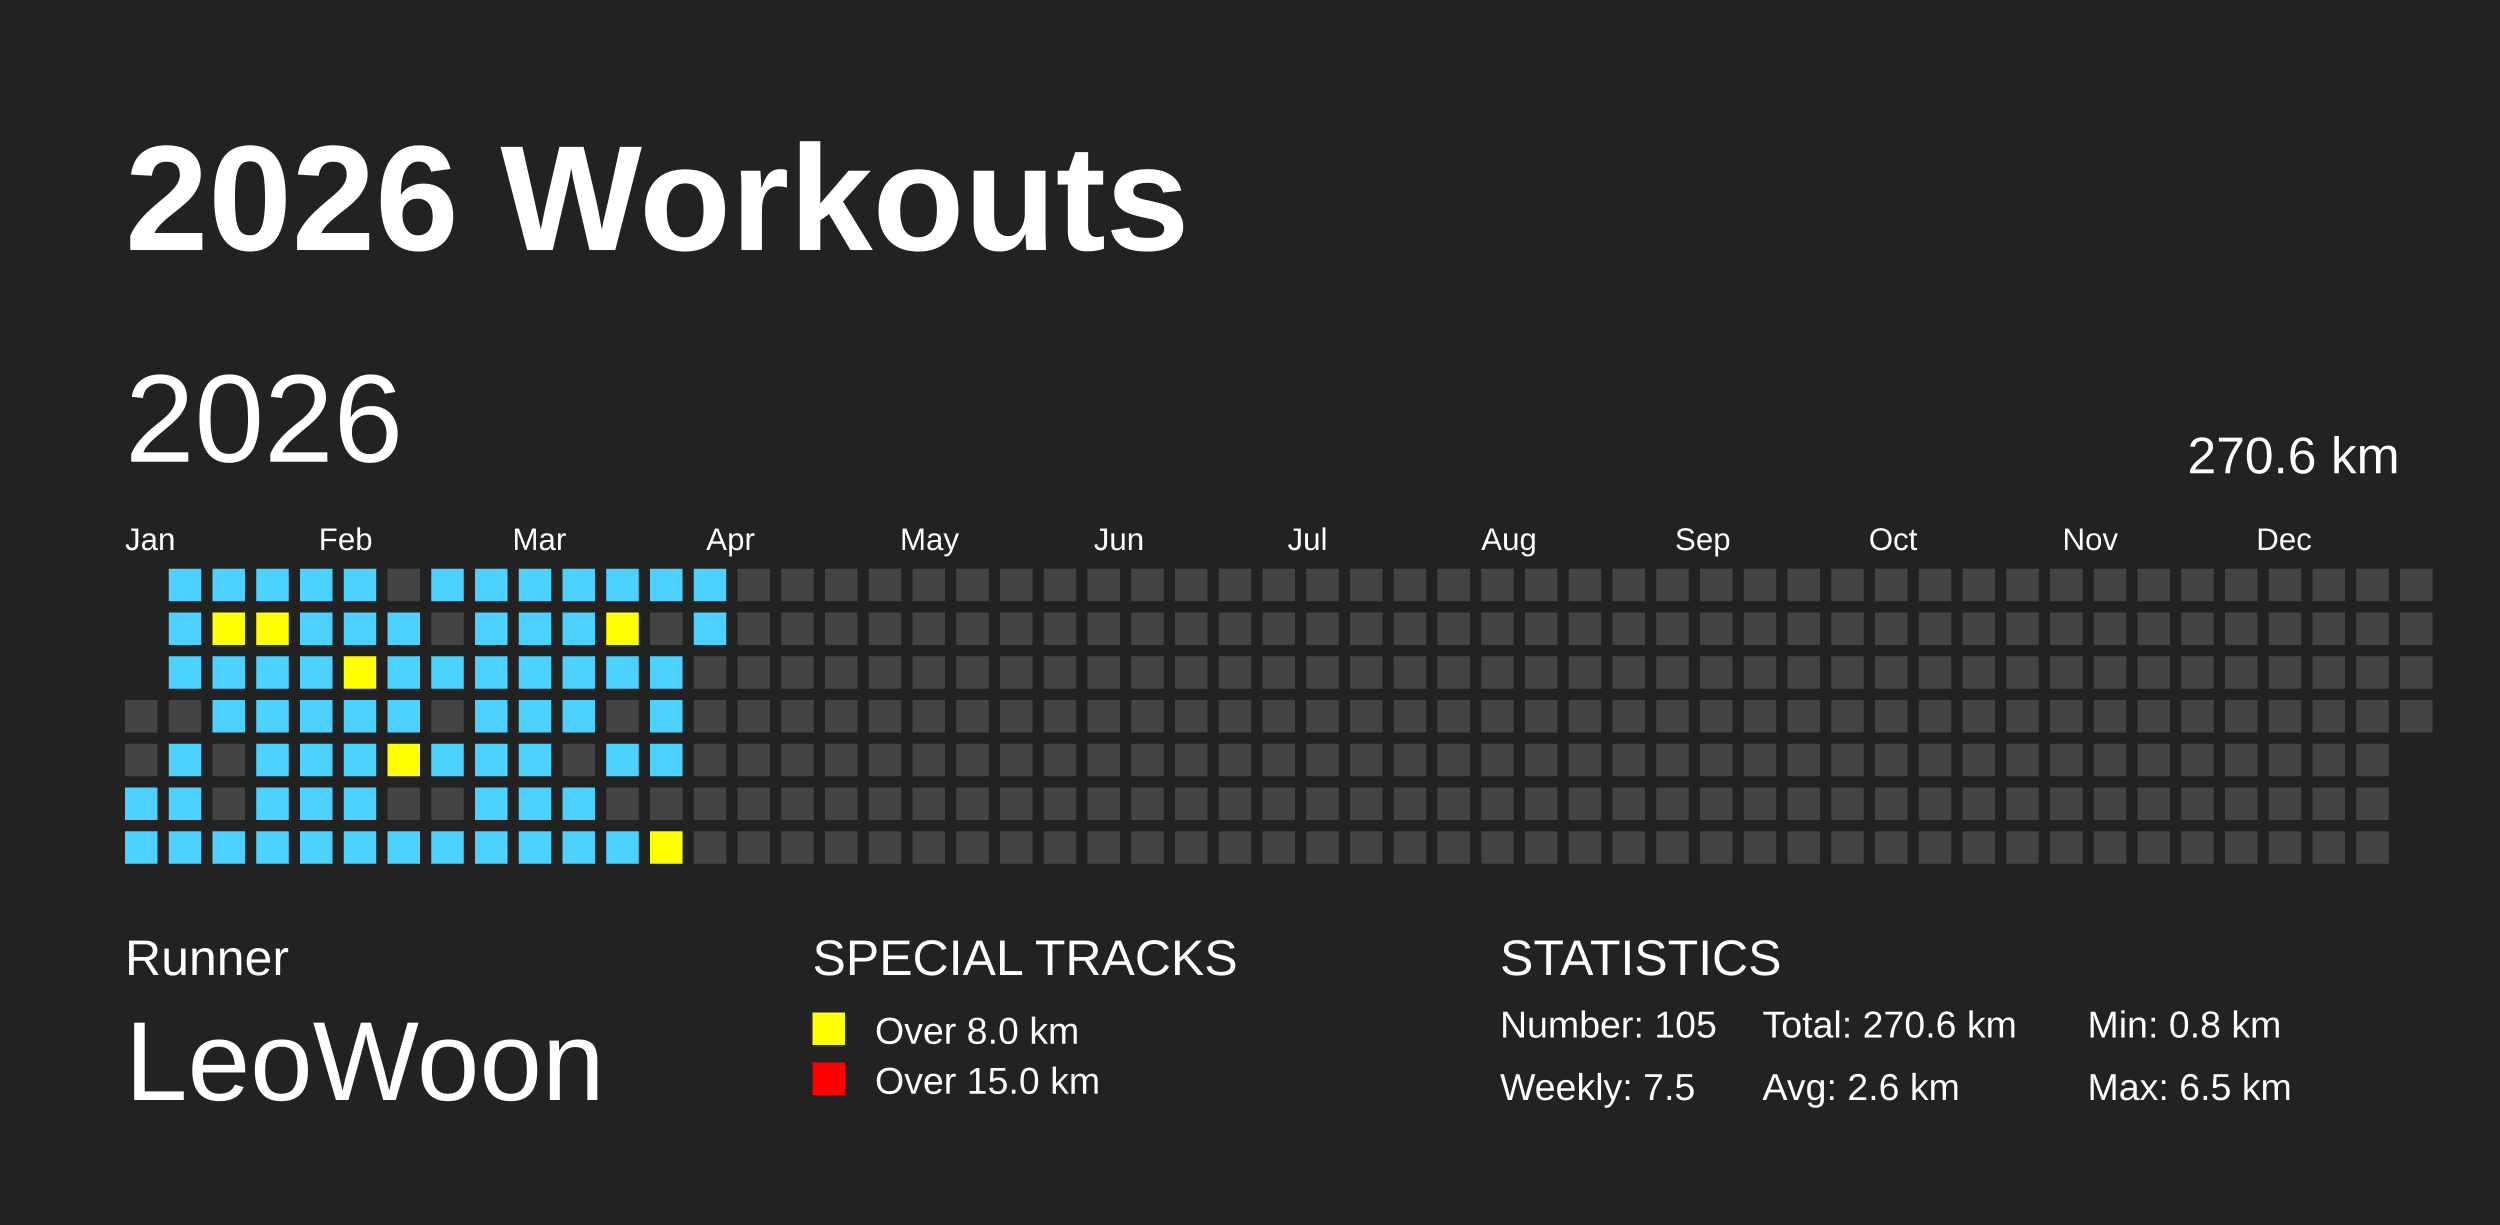
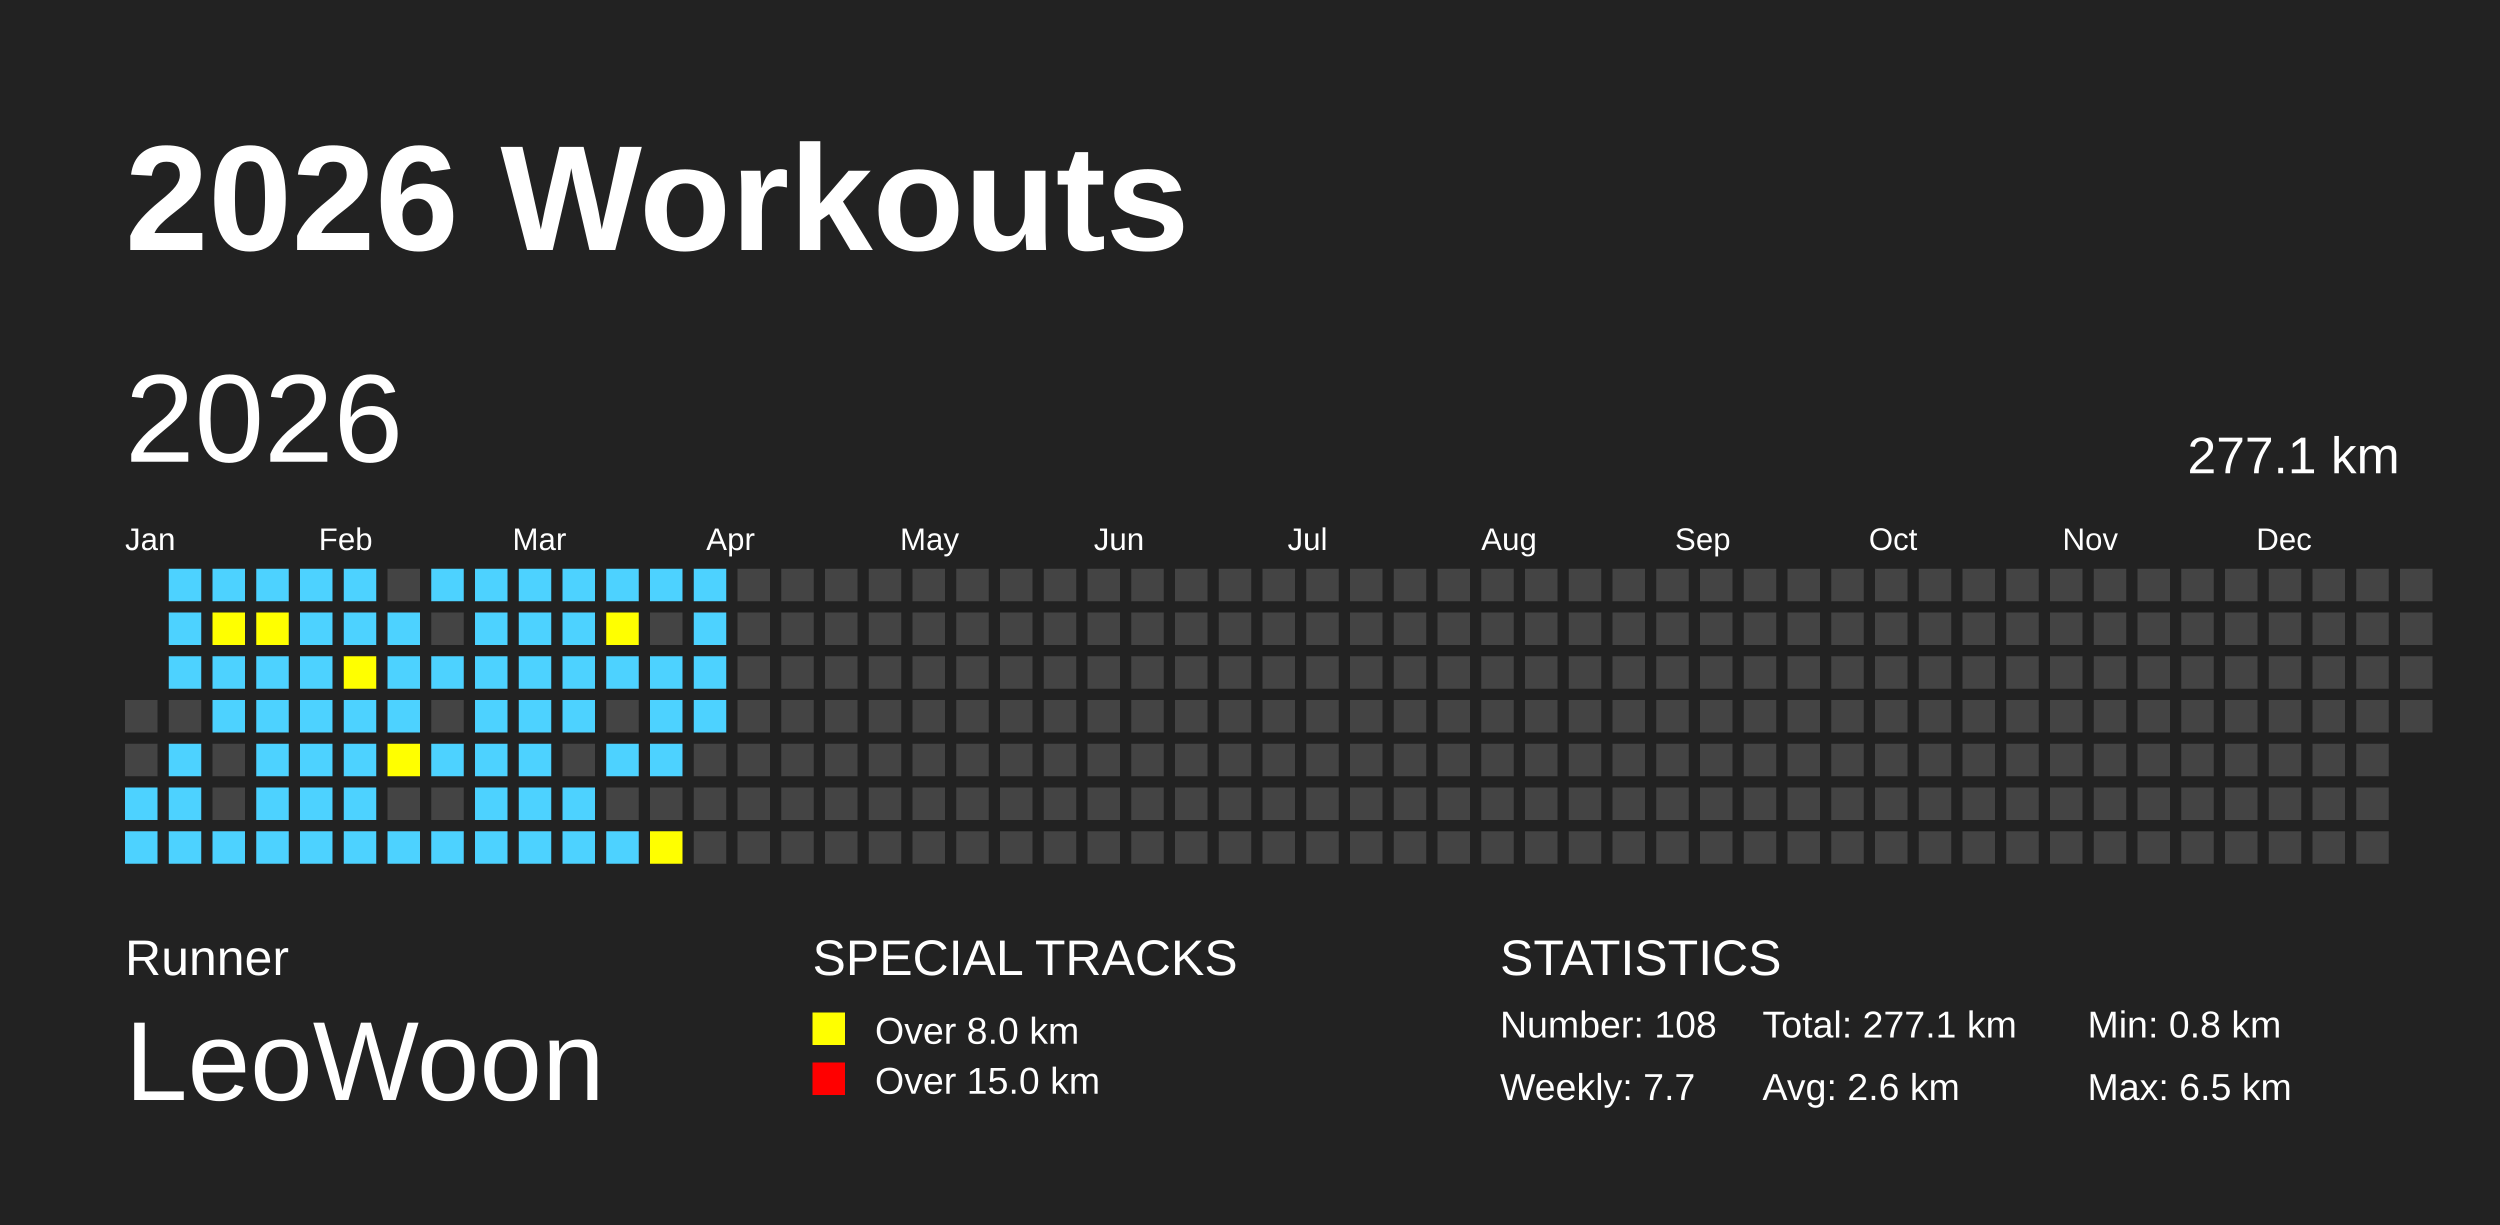
<svg xmlns="http://www.w3.org/2000/svg" baseProfile="full" height="98mm" version="1.1" viewBox="0,0,200,98" width="200mm">
  <defs />
  <rect fill="#222222" height="98" width="200" x="0" y="0" />
  <text fill="#FFFFFF" style="font-size:12px; font-family:Arial; font-weight:bold;" x="10" y="20">2026 Workouts</text>
  <text fill="#FFFFFF" style="font-size:4px; font-family:Arial" x="10" y="78">Runner</text>
  <text fill="#FFFFFF" style="font-size:9px; font-family:Arial" x="10" y="88">LeoWoon</text>
  <text fill="#FFFFFF" style="font-size:4px; font-family:Arial" x="65" y="78">SPECIAL TRACKS</text>
  <rect fill="yellow" height="2.6" width="2.6" x="65" y="81" />
  <text fill="#FFFFFF" style="font-size:3px; font-family:Arial" x="70" y="83.5">Over 8.0 km</text>
  <rect fill="red" height="2.6" width="2.6" x="65" y="85" />
  <text fill="#FFFFFF" style="font-size:3px; font-family:Arial" x="70" y="87.5">Over 15.0 km</text>
  <text fill="#FFFFFF" style="font-size:4px; font-family:Arial" x="120" y="78">STATISTICS</text>
-   <text fill="#FFFFFF" style="font-size:3px; font-family:Arial" x="120" y="83">Number: 105</text>
-   <text fill="#FFFFFF" style="font-size:3px; font-family:Arial" x="120" y="88">Weekly: 7.5</text>
-   <text fill="#FFFFFF" style="font-size:3px; font-family:Arial" x="141" y="83">Total: 270.6 km</text>
+   <text fill="#FFFFFF" style="font-size:3px; font-family:Arial" x="120" y="83">Number: 108</text>
+   <text fill="#FFFFFF" style="font-size:3px; font-family:Arial" x="120" y="88">Weekly: 7.7</text>
+   <text fill="#FFFFFF" style="font-size:3px; font-family:Arial" x="141" y="83">Total: 277.1 km</text>
  <text fill="#FFFFFF" style="font-size:3px; font-family:Arial" x="141" y="88">Avg: 2.6 km</text>
  <text fill="#FFFFFF" style="font-size:3px; font-family:Arial" x="167" y="83">Min: 0.8 km</text>
  <text fill="#FFFFFF" style="font-size:3px; font-family:Arial" x="167" y="88">Max: 6.5 km</text>
  <text dominant-baseline="hanging" fill="#FFFFFF" style="font-size:10.0px; font-family:Arial;" x="10" y="30">2026</text>
-   <text dominant-baseline="hanging" fill="#FFFFFF" style="font-size:4.125px; font-family:Arial;" x="175" y="35">270.6 km</text>
+   <text dominant-baseline="hanging" fill="#FFFFFF" style="font-size:4.125px; font-family:Arial;" x="175" y="35">277.1 km</text>
  <text fill="#FFFFFF" style="font-size:2.5px; font-family:Arial" x="10.0" y="44">Jan</text>
  <text fill="#FFFFFF" style="font-size:2.5px; font-family:Arial" x="25.5" y="44">Feb</text>
  <text fill="#FFFFFF" style="font-size:2.5px; font-family:Arial" x="41.0" y="44">Mar</text>
  <text fill="#FFFFFF" style="font-size:2.5px; font-family:Arial" x="56.5" y="44">Apr</text>
  <text fill="#FFFFFF" style="font-size:2.5px; font-family:Arial" x="72.0" y="44">May</text>
  <text fill="#FFFFFF" style="font-size:2.5px; font-family:Arial" x="87.5" y="44">Jun</text>
  <text fill="#FFFFFF" style="font-size:2.5px; font-family:Arial" x="103.0" y="44">Jul</text>
  <text fill="#FFFFFF" style="font-size:2.5px; font-family:Arial" x="118.5" y="44">Aug</text>
  <text fill="#FFFFFF" style="font-size:2.5px; font-family:Arial" x="134.0" y="44">Sep</text>
  <text fill="#FFFFFF" style="font-size:2.5px; font-family:Arial" x="149.5" y="44">Oct</text>
  <text fill="#FFFFFF" style="font-size:2.5px; font-family:Arial" x="165.0" y="44">Nov</text>
  <text fill="#FFFFFF" style="font-size:2.5px; font-family:Arial" x="180.5" y="44">Dec</text>
  <rect fill="#444444" height="2.6" width="2.6" x="10.0" y="56.0" />
  <rect fill="#444444" height="2.6" width="2.6" x="10.0" y="59.5" />
  <rect fill="#4DD2FF" height="2.6" width="2.6" x="10.0" y="63.0" />
  <rect fill="#4DD2FF" height="2.6" width="2.6" x="10.0" y="66.5" />
  <rect fill="#4DD2FF" height="2.6" width="2.6" x="13.5" y="45.5" />
  <rect fill="#4DD2FF" height="2.6" width="2.6" x="13.5" y="49.0" />
  <rect fill="#4DD2FF" height="2.6" width="2.6" x="13.5" y="52.5" />
  <rect fill="#444444" height="2.6" width="2.6" x="13.5" y="56.0" />
  <rect fill="#4DD2FF" height="2.6" width="2.6" x="13.5" y="59.5" />
  <rect fill="#4DD2FF" height="2.6" width="2.6" x="13.5" y="63.0" />
  <rect fill="#4DD2FF" height="2.6" width="2.6" x="13.5" y="66.5" />
  <rect fill="#4DD2FF" height="2.6" width="2.6" x="17.0" y="45.5" />
  <rect fill="yellow" height="2.6" width="2.6" x="17.0" y="49.0" />
  <rect fill="#4DD2FF" height="2.6" width="2.6" x="17.0" y="52.5" />
  <rect fill="#4DD2FF" height="2.6" width="2.6" x="17.0" y="56.0" />
  <rect fill="#444444" height="2.6" width="2.6" x="17.0" y="59.5" />
  <rect fill="#444444" height="2.6" width="2.6" x="17.0" y="63.0" />
  <rect fill="#4DD2FF" height="2.6" width="2.6" x="17.0" y="66.5" />
  <rect fill="#4DD2FF" height="2.6" width="2.6" x="20.5" y="45.5" />
  <rect fill="yellow" height="2.6" width="2.6" x="20.5" y="49.0" />
  <rect fill="#4DD2FF" height="2.6" width="2.6" x="20.5" y="52.5" />
  <rect fill="#4DD2FF" height="2.6" width="2.6" x="20.5" y="56.0" />
  <rect fill="#4DD2FF" height="2.6" width="2.6" x="20.5" y="59.5" />
  <rect fill="#4DD2FF" height="2.6" width="2.6" x="20.5" y="63.0" />
  <rect fill="#4DD2FF" height="2.6" width="2.6" x="20.5" y="66.5" />
  <rect fill="#4DD2FF" height="2.6" width="2.6" x="24.0" y="45.5" />
  <rect fill="#4DD2FF" height="2.6" width="2.6" x="24.0" y="49.0" />
  <rect fill="#4DD2FF" height="2.6" width="2.6" x="24.0" y="52.5" />
  <rect fill="#4DD2FF" height="2.6" width="2.6" x="24.0" y="56.0" />
  <rect fill="#4DD2FF" height="2.6" width="2.6" x="24.0" y="59.5" />
  <rect fill="#4DD2FF" height="2.6" width="2.6" x="24.0" y="63.0" />
  <rect fill="#4DD2FF" height="2.6" width="2.6" x="24.0" y="66.5" />
  <rect fill="#4DD2FF" height="2.6" width="2.6" x="27.5" y="45.5" />
  <rect fill="#4DD2FF" height="2.6" width="2.6" x="27.5" y="49.0" />
  <rect fill="yellow" height="2.6" width="2.6" x="27.5" y="52.5" />
  <rect fill="#4DD2FF" height="2.6" width="2.6" x="27.5" y="56.0" />
  <rect fill="#4DD2FF" height="2.6" width="2.6" x="27.5" y="59.5" />
  <rect fill="#4DD2FF" height="2.6" width="2.6" x="27.5" y="63.0" />
  <rect fill="#4DD2FF" height="2.6" width="2.6" x="27.5" y="66.5" />
  <rect fill="#444444" height="2.6" width="2.6" x="31.0" y="45.5" />
  <rect fill="#4DD2FF" height="2.6" width="2.6" x="31.0" y="49.0" />
  <rect fill="#4DD2FF" height="2.6" width="2.6" x="31.0" y="52.5" />
  <rect fill="#4DD2FF" height="2.6" width="2.6" x="31.0" y="56.0" />
  <rect fill="yellow" height="2.6" width="2.6" x="31.0" y="59.5" />
  <rect fill="#444444" height="2.6" width="2.6" x="31.0" y="63.0" />
  <rect fill="#4DD2FF" height="2.6" width="2.6" x="31.0" y="66.5" />
  <rect fill="#4DD2FF" height="2.6" width="2.6" x="34.5" y="45.5" />
  <rect fill="#444444" height="2.6" width="2.6" x="34.5" y="49.0" />
  <rect fill="#4DD2FF" height="2.6" width="2.6" x="34.5" y="52.5" />
  <rect fill="#444444" height="2.6" width="2.6" x="34.5" y="56.0" />
  <rect fill="#4DD2FF" height="2.6" width="2.6" x="34.5" y="59.5" />
  <rect fill="#444444" height="2.6" width="2.6" x="34.5" y="63.0" />
  <rect fill="#4DD2FF" height="2.6" width="2.6" x="34.5" y="66.5" />
  <rect fill="#4DD2FF" height="2.6" width="2.6" x="38.0" y="45.5" />
  <rect fill="#4DD2FF" height="2.6" width="2.6" x="38.0" y="49.0" />
  <rect fill="#4DD2FF" height="2.6" width="2.6" x="38.0" y="52.5" />
  <rect fill="#4DD2FF" height="2.6" width="2.6" x="38.0" y="56.0" />
  <rect fill="#4DD2FF" height="2.6" width="2.6" x="38.0" y="59.5" />
  <rect fill="#4DD2FF" height="2.6" width="2.6" x="38.0" y="63.0" />
  <rect fill="#4DD2FF" height="2.6" width="2.6" x="38.0" y="66.5" />
  <rect fill="#4DD2FF" height="2.6" width="2.6" x="41.5" y="45.5" />
  <rect fill="#4DD2FF" height="2.6" width="2.6" x="41.5" y="49.0" />
  <rect fill="#4DD2FF" height="2.6" width="2.6" x="41.5" y="52.5" />
  <rect fill="#4DD2FF" height="2.6" width="2.6" x="41.5" y="56.0" />
  <rect fill="#4DD2FF" height="2.6" width="2.6" x="41.5" y="59.5" />
  <rect fill="#4DD2FF" height="2.6" width="2.6" x="41.5" y="63.0" />
  <rect fill="#4DD2FF" height="2.6" width="2.6" x="41.5" y="66.5" />
  <rect fill="#4DD2FF" height="2.6" width="2.6" x="45.0" y="45.5" />
  <rect fill="#4DD2FF" height="2.6" width="2.6" x="45.0" y="49.0" />
  <rect fill="#4DD2FF" height="2.6" width="2.6" x="45.0" y="52.5" />
  <rect fill="#4DD2FF" height="2.6" width="2.6" x="45.0" y="56.0" />
  <rect fill="#444444" height="2.6" width="2.6" x="45.0" y="59.5" />
  <rect fill="#4DD2FF" height="2.6" width="2.6" x="45.0" y="63.0" />
  <rect fill="#4DD2FF" height="2.6" width="2.6" x="45.0" y="66.5" />
  <rect fill="#4DD2FF" height="2.6" width="2.6" x="48.5" y="45.5" />
  <rect fill="yellow" height="2.6" width="2.6" x="48.5" y="49.0" />
  <rect fill="#4DD2FF" height="2.6" width="2.6" x="48.5" y="52.5" />
  <rect fill="#444444" height="2.6" width="2.6" x="48.5" y="56.0" />
  <rect fill="#4DD2FF" height="2.6" width="2.6" x="48.5" y="59.5" />
  <rect fill="#444444" height="2.6" width="2.6" x="48.5" y="63.0" />
  <rect fill="#4DD2FF" height="2.6" width="2.6" x="48.5" y="66.5" />
  <rect fill="#4DD2FF" height="2.6" width="2.6" x="52.0" y="45.5" />
  <rect fill="#444444" height="2.6" width="2.6" x="52.0" y="49.0" />
  <rect fill="#4DD2FF" height="2.6" width="2.6" x="52.0" y="52.5" />
  <rect fill="#4DD2FF" height="2.6" width="2.6" x="52.0" y="56.0" />
  <rect fill="#4DD2FF" height="2.6" width="2.6" x="52.0" y="59.5" />
  <rect fill="#444444" height="2.6" width="2.6" x="52.0" y="63.0" />
  <rect fill="yellow" height="2.6" width="2.6" x="52.0" y="66.5" />
  <rect fill="#4DD2FF" height="2.6" width="2.6" x="55.5" y="45.5" />
  <rect fill="#4DD2FF" height="2.6" width="2.6" x="55.5" y="49.0" />
-   <rect fill="#444444" height="2.6" width="2.6" x="55.5" y="52.5" />
-   <rect fill="#444444" height="2.6" width="2.6" x="55.5" y="56.0" />
+   <rect fill="#4DD2FF" height="2.6" width="2.6" x="55.5" y="52.5" />
+   <rect fill="#4DD2FF" height="2.6" width="2.6" x="55.5" y="56.0" />
  <rect fill="#444444" height="2.6" width="2.6" x="55.5" y="59.5" />
  <rect fill="#444444" height="2.6" width="2.6" x="55.5" y="63.0" />
  <rect fill="#444444" height="2.6" width="2.6" x="55.5" y="66.5" />
  <rect fill="#444444" height="2.6" width="2.6" x="59.0" y="45.5" />
  <rect fill="#444444" height="2.6" width="2.6" x="59.0" y="49.0" />
  <rect fill="#444444" height="2.6" width="2.6" x="59.0" y="52.5" />
  <rect fill="#444444" height="2.6" width="2.6" x="59.0" y="56.0" />
  <rect fill="#444444" height="2.6" width="2.6" x="59.0" y="59.5" />
  <rect fill="#444444" height="2.6" width="2.6" x="59.0" y="63.0" />
  <rect fill="#444444" height="2.6" width="2.6" x="59.0" y="66.5" />
  <rect fill="#444444" height="2.6" width="2.6" x="62.5" y="45.5" />
  <rect fill="#444444" height="2.6" width="2.6" x="62.5" y="49.0" />
  <rect fill="#444444" height="2.6" width="2.6" x="62.5" y="52.5" />
  <rect fill="#444444" height="2.6" width="2.6" x="62.5" y="56.0" />
  <rect fill="#444444" height="2.6" width="2.6" x="62.5" y="59.5" />
  <rect fill="#444444" height="2.6" width="2.6" x="62.5" y="63.0" />
  <rect fill="#444444" height="2.6" width="2.6" x="62.5" y="66.5" />
  <rect fill="#444444" height="2.6" width="2.6" x="66.0" y="45.5" />
  <rect fill="#444444" height="2.6" width="2.6" x="66.0" y="49.0" />
  <rect fill="#444444" height="2.6" width="2.6" x="66.0" y="52.5" />
  <rect fill="#444444" height="2.6" width="2.6" x="66.0" y="56.0" />
  <rect fill="#444444" height="2.6" width="2.6" x="66.0" y="59.5" />
  <rect fill="#444444" height="2.6" width="2.6" x="66.0" y="63.0" />
  <rect fill="#444444" height="2.6" width="2.6" x="66.0" y="66.5" />
  <rect fill="#444444" height="2.6" width="2.6" x="69.5" y="45.5" />
  <rect fill="#444444" height="2.6" width="2.6" x="69.5" y="49.0" />
  <rect fill="#444444" height="2.6" width="2.6" x="69.5" y="52.5" />
  <rect fill="#444444" height="2.6" width="2.6" x="69.5" y="56.0" />
  <rect fill="#444444" height="2.6" width="2.6" x="69.5" y="59.5" />
  <rect fill="#444444" height="2.6" width="2.6" x="69.5" y="63.0" />
  <rect fill="#444444" height="2.6" width="2.6" x="69.5" y="66.5" />
  <rect fill="#444444" height="2.6" width="2.6" x="73.0" y="45.5" />
  <rect fill="#444444" height="2.6" width="2.6" x="73.0" y="49.0" />
  <rect fill="#444444" height="2.6" width="2.6" x="73.0" y="52.5" />
  <rect fill="#444444" height="2.6" width="2.6" x="73.0" y="56.0" />
  <rect fill="#444444" height="2.6" width="2.6" x="73.0" y="59.5" />
  <rect fill="#444444" height="2.6" width="2.6" x="73.0" y="63.0" />
  <rect fill="#444444" height="2.6" width="2.6" x="73.0" y="66.5" />
  <rect fill="#444444" height="2.6" width="2.6" x="76.5" y="45.5" />
  <rect fill="#444444" height="2.6" width="2.6" x="76.5" y="49.0" />
  <rect fill="#444444" height="2.6" width="2.6" x="76.5" y="52.5" />
  <rect fill="#444444" height="2.6" width="2.6" x="76.5" y="56.0" />
  <rect fill="#444444" height="2.6" width="2.6" x="76.5" y="59.5" />
  <rect fill="#444444" height="2.6" width="2.6" x="76.5" y="63.0" />
  <rect fill="#444444" height="2.6" width="2.6" x="76.5" y="66.5" />
  <rect fill="#444444" height="2.6" width="2.6" x="80.0" y="45.5" />
  <rect fill="#444444" height="2.6" width="2.6" x="80.0" y="49.0" />
  <rect fill="#444444" height="2.6" width="2.6" x="80.0" y="52.5" />
  <rect fill="#444444" height="2.6" width="2.6" x="80.0" y="56.0" />
  <rect fill="#444444" height="2.6" width="2.6" x="80.0" y="59.5" />
  <rect fill="#444444" height="2.6" width="2.6" x="80.0" y="63.0" />
  <rect fill="#444444" height="2.6" width="2.6" x="80.0" y="66.5" />
  <rect fill="#444444" height="2.6" width="2.6" x="83.5" y="45.5" />
  <rect fill="#444444" height="2.6" width="2.6" x="83.5" y="49.0" />
  <rect fill="#444444" height="2.6" width="2.6" x="83.5" y="52.5" />
  <rect fill="#444444" height="2.6" width="2.6" x="83.5" y="56.0" />
  <rect fill="#444444" height="2.6" width="2.6" x="83.5" y="59.5" />
  <rect fill="#444444" height="2.6" width="2.6" x="83.5" y="63.0" />
  <rect fill="#444444" height="2.6" width="2.6" x="83.5" y="66.5" />
  <rect fill="#444444" height="2.6" width="2.6" x="87.0" y="45.5" />
  <rect fill="#444444" height="2.6" width="2.6" x="87.0" y="49.0" />
  <rect fill="#444444" height="2.6" width="2.6" x="87.0" y="52.5" />
  <rect fill="#444444" height="2.6" width="2.6" x="87.0" y="56.0" />
  <rect fill="#444444" height="2.6" width="2.6" x="87.0" y="59.5" />
  <rect fill="#444444" height="2.6" width="2.6" x="87.0" y="63.0" />
  <rect fill="#444444" height="2.6" width="2.6" x="87.0" y="66.5" />
  <rect fill="#444444" height="2.6" width="2.6" x="90.5" y="45.5" />
  <rect fill="#444444" height="2.6" width="2.6" x="90.5" y="49.0" />
  <rect fill="#444444" height="2.6" width="2.6" x="90.5" y="52.5" />
  <rect fill="#444444" height="2.6" width="2.6" x="90.5" y="56.0" />
  <rect fill="#444444" height="2.6" width="2.6" x="90.5" y="59.5" />
  <rect fill="#444444" height="2.6" width="2.6" x="90.5" y="63.0" />
  <rect fill="#444444" height="2.6" width="2.6" x="90.5" y="66.5" />
  <rect fill="#444444" height="2.6" width="2.6" x="94.0" y="45.5" />
  <rect fill="#444444" height="2.6" width="2.6" x="94.0" y="49.0" />
  <rect fill="#444444" height="2.6" width="2.6" x="94.0" y="52.5" />
  <rect fill="#444444" height="2.6" width="2.6" x="94.0" y="56.0" />
  <rect fill="#444444" height="2.6" width="2.6" x="94.0" y="59.5" />
  <rect fill="#444444" height="2.6" width="2.6" x="94.0" y="63.0" />
  <rect fill="#444444" height="2.6" width="2.6" x="94.0" y="66.5" />
  <rect fill="#444444" height="2.6" width="2.6" x="97.5" y="45.5" />
  <rect fill="#444444" height="2.6" width="2.6" x="97.5" y="49.0" />
  <rect fill="#444444" height="2.6" width="2.6" x="97.5" y="52.5" />
  <rect fill="#444444" height="2.6" width="2.6" x="97.5" y="56.0" />
  <rect fill="#444444" height="2.6" width="2.6" x="97.5" y="59.5" />
  <rect fill="#444444" height="2.6" width="2.6" x="97.5" y="63.0" />
  <rect fill="#444444" height="2.6" width="2.6" x="97.5" y="66.5" />
  <rect fill="#444444" height="2.6" width="2.6" x="101.0" y="45.5" />
  <rect fill="#444444" height="2.6" width="2.6" x="101.0" y="49.0" />
  <rect fill="#444444" height="2.6" width="2.6" x="101.0" y="52.5" />
  <rect fill="#444444" height="2.6" width="2.6" x="101.0" y="56.0" />
  <rect fill="#444444" height="2.6" width="2.6" x="101.0" y="59.5" />
  <rect fill="#444444" height="2.6" width="2.6" x="101.0" y="63.0" />
  <rect fill="#444444" height="2.6" width="2.6" x="101.0" y="66.5" />
  <rect fill="#444444" height="2.6" width="2.6" x="104.5" y="45.5" />
  <rect fill="#444444" height="2.6" width="2.6" x="104.5" y="49.0" />
  <rect fill="#444444" height="2.6" width="2.6" x="104.5" y="52.5" />
  <rect fill="#444444" height="2.6" width="2.6" x="104.5" y="56.0" />
  <rect fill="#444444" height="2.6" width="2.6" x="104.5" y="59.5" />
  <rect fill="#444444" height="2.6" width="2.6" x="104.5" y="63.0" />
  <rect fill="#444444" height="2.6" width="2.6" x="104.5" y="66.5" />
  <rect fill="#444444" height="2.6" width="2.6" x="108.0" y="45.5" />
  <rect fill="#444444" height="2.6" width="2.6" x="108.0" y="49.0" />
  <rect fill="#444444" height="2.6" width="2.6" x="108.0" y="52.5" />
  <rect fill="#444444" height="2.6" width="2.6" x="108.0" y="56.0" />
  <rect fill="#444444" height="2.6" width="2.6" x="108.0" y="59.5" />
  <rect fill="#444444" height="2.6" width="2.6" x="108.0" y="63.0" />
  <rect fill="#444444" height="2.6" width="2.6" x="108.0" y="66.5" />
  <rect fill="#444444" height="2.6" width="2.6" x="111.5" y="45.5" />
  <rect fill="#444444" height="2.6" width="2.6" x="111.5" y="49.0" />
  <rect fill="#444444" height="2.6" width="2.6" x="111.5" y="52.5" />
  <rect fill="#444444" height="2.6" width="2.6" x="111.5" y="56.0" />
  <rect fill="#444444" height="2.6" width="2.6" x="111.5" y="59.5" />
  <rect fill="#444444" height="2.6" width="2.6" x="111.5" y="63.0" />
  <rect fill="#444444" height="2.6" width="2.6" x="111.5" y="66.5" />
  <rect fill="#444444" height="2.6" width="2.6" x="115.0" y="45.5" />
  <rect fill="#444444" height="2.6" width="2.6" x="115.0" y="49.0" />
  <rect fill="#444444" height="2.6" width="2.6" x="115.0" y="52.5" />
  <rect fill="#444444" height="2.6" width="2.6" x="115.0" y="56.0" />
  <rect fill="#444444" height="2.6" width="2.6" x="115.0" y="59.5" />
  <rect fill="#444444" height="2.6" width="2.6" x="115.0" y="63.0" />
  <rect fill="#444444" height="2.6" width="2.6" x="115.0" y="66.5" />
  <rect fill="#444444" height="2.6" width="2.6" x="118.5" y="45.5" />
  <rect fill="#444444" height="2.6" width="2.6" x="118.5" y="49.0" />
  <rect fill="#444444" height="2.6" width="2.6" x="118.5" y="52.5" />
  <rect fill="#444444" height="2.6" width="2.6" x="118.5" y="56.0" />
  <rect fill="#444444" height="2.6" width="2.6" x="118.5" y="59.5" />
  <rect fill="#444444" height="2.6" width="2.6" x="118.5" y="63.0" />
  <rect fill="#444444" height="2.6" width="2.6" x="118.5" y="66.5" />
  <rect fill="#444444" height="2.6" width="2.6" x="122.0" y="45.5" />
  <rect fill="#444444" height="2.6" width="2.6" x="122.0" y="49.0" />
  <rect fill="#444444" height="2.6" width="2.6" x="122.0" y="52.5" />
  <rect fill="#444444" height="2.6" width="2.6" x="122.0" y="56.0" />
  <rect fill="#444444" height="2.6" width="2.6" x="122.0" y="59.5" />
  <rect fill="#444444" height="2.6" width="2.6" x="122.0" y="63.0" />
  <rect fill="#444444" height="2.6" width="2.6" x="122.0" y="66.5" />
  <rect fill="#444444" height="2.6" width="2.6" x="125.5" y="45.5" />
  <rect fill="#444444" height="2.6" width="2.6" x="125.5" y="49.0" />
  <rect fill="#444444" height="2.6" width="2.6" x="125.5" y="52.5" />
  <rect fill="#444444" height="2.6" width="2.6" x="125.5" y="56.0" />
  <rect fill="#444444" height="2.6" width="2.6" x="125.5" y="59.5" />
  <rect fill="#444444" height="2.6" width="2.6" x="125.5" y="63.0" />
  <rect fill="#444444" height="2.6" width="2.6" x="125.5" y="66.5" />
  <rect fill="#444444" height="2.6" width="2.6" x="129.0" y="45.5" />
  <rect fill="#444444" height="2.6" width="2.6" x="129.0" y="49.0" />
  <rect fill="#444444" height="2.6" width="2.6" x="129.0" y="52.5" />
  <rect fill="#444444" height="2.6" width="2.6" x="129.0" y="56.0" />
  <rect fill="#444444" height="2.6" width="2.6" x="129.0" y="59.5" />
  <rect fill="#444444" height="2.6" width="2.6" x="129.0" y="63.0" />
  <rect fill="#444444" height="2.6" width="2.6" x="129.0" y="66.5" />
  <rect fill="#444444" height="2.6" width="2.6" x="132.5" y="45.5" />
  <rect fill="#444444" height="2.6" width="2.6" x="132.5" y="49.0" />
  <rect fill="#444444" height="2.6" width="2.6" x="132.5" y="52.5" />
  <rect fill="#444444" height="2.6" width="2.6" x="132.5" y="56.0" />
  <rect fill="#444444" height="2.6" width="2.6" x="132.5" y="59.5" />
  <rect fill="#444444" height="2.6" width="2.6" x="132.5" y="63.0" />
  <rect fill="#444444" height="2.6" width="2.6" x="132.5" y="66.5" />
  <rect fill="#444444" height="2.6" width="2.6" x="136.0" y="45.5" />
  <rect fill="#444444" height="2.6" width="2.6" x="136.0" y="49.0" />
  <rect fill="#444444" height="2.6" width="2.6" x="136.0" y="52.5" />
  <rect fill="#444444" height="2.6" width="2.6" x="136.0" y="56.0" />
  <rect fill="#444444" height="2.6" width="2.6" x="136.0" y="59.5" />
  <rect fill="#444444" height="2.6" width="2.6" x="136.0" y="63.0" />
  <rect fill="#444444" height="2.6" width="2.6" x="136.0" y="66.5" />
  <rect fill="#444444" height="2.6" width="2.6" x="139.5" y="45.5" />
  <rect fill="#444444" height="2.6" width="2.6" x="139.5" y="49.0" />
  <rect fill="#444444" height="2.6" width="2.6" x="139.5" y="52.5" />
  <rect fill="#444444" height="2.6" width="2.6" x="139.5" y="56.0" />
  <rect fill="#444444" height="2.6" width="2.6" x="139.5" y="59.5" />
  <rect fill="#444444" height="2.6" width="2.6" x="139.5" y="63.0" />
  <rect fill="#444444" height="2.6" width="2.6" x="139.5" y="66.5" />
  <rect fill="#444444" height="2.6" width="2.6" x="143.0" y="45.5" />
  <rect fill="#444444" height="2.6" width="2.6" x="143.0" y="49.0" />
  <rect fill="#444444" height="2.6" width="2.6" x="143.0" y="52.5" />
  <rect fill="#444444" height="2.6" width="2.6" x="143.0" y="56.0" />
  <rect fill="#444444" height="2.6" width="2.6" x="143.0" y="59.5" />
  <rect fill="#444444" height="2.6" width="2.6" x="143.0" y="63.0" />
  <rect fill="#444444" height="2.6" width="2.6" x="143.0" y="66.5" />
  <rect fill="#444444" height="2.6" width="2.6" x="146.5" y="45.5" />
  <rect fill="#444444" height="2.6" width="2.6" x="146.5" y="49.0" />
  <rect fill="#444444" height="2.6" width="2.6" x="146.5" y="52.5" />
  <rect fill="#444444" height="2.6" width="2.6" x="146.5" y="56.0" />
  <rect fill="#444444" height="2.6" width="2.6" x="146.5" y="59.5" />
  <rect fill="#444444" height="2.6" width="2.6" x="146.5" y="63.0" />
  <rect fill="#444444" height="2.6" width="2.6" x="146.5" y="66.5" />
  <rect fill="#444444" height="2.6" width="2.6" x="150.0" y="45.5" />
  <rect fill="#444444" height="2.6" width="2.6" x="150.0" y="49.0" />
  <rect fill="#444444" height="2.6" width="2.6" x="150.0" y="52.5" />
  <rect fill="#444444" height="2.6" width="2.6" x="150.0" y="56.0" />
  <rect fill="#444444" height="2.6" width="2.6" x="150.0" y="59.5" />
  <rect fill="#444444" height="2.6" width="2.6" x="150.0" y="63.0" />
  <rect fill="#444444" height="2.6" width="2.6" x="150.0" y="66.5" />
  <rect fill="#444444" height="2.6" width="2.6" x="153.5" y="45.5" />
  <rect fill="#444444" height="2.6" width="2.6" x="153.5" y="49.0" />
  <rect fill="#444444" height="2.6" width="2.6" x="153.5" y="52.5" />
  <rect fill="#444444" height="2.6" width="2.6" x="153.5" y="56.0" />
  <rect fill="#444444" height="2.6" width="2.6" x="153.5" y="59.5" />
  <rect fill="#444444" height="2.6" width="2.6" x="153.5" y="63.0" />
  <rect fill="#444444" height="2.6" width="2.6" x="153.5" y="66.5" />
  <rect fill="#444444" height="2.6" width="2.6" x="157.0" y="45.5" />
  <rect fill="#444444" height="2.6" width="2.6" x="157.0" y="49.0" />
  <rect fill="#444444" height="2.6" width="2.6" x="157.0" y="52.5" />
  <rect fill="#444444" height="2.6" width="2.6" x="157.0" y="56.0" />
  <rect fill="#444444" height="2.6" width="2.6" x="157.0" y="59.5" />
  <rect fill="#444444" height="2.6" width="2.6" x="157.0" y="63.0" />
  <rect fill="#444444" height="2.6" width="2.6" x="157.0" y="66.5" />
  <rect fill="#444444" height="2.6" width="2.6" x="160.5" y="45.5" />
  <rect fill="#444444" height="2.6" width="2.6" x="160.5" y="49.0" />
  <rect fill="#444444" height="2.6" width="2.6" x="160.5" y="52.5" />
  <rect fill="#444444" height="2.6" width="2.6" x="160.5" y="56.0" />
  <rect fill="#444444" height="2.6" width="2.6" x="160.5" y="59.5" />
  <rect fill="#444444" height="2.6" width="2.6" x="160.5" y="63.0" />
  <rect fill="#444444" height="2.6" width="2.6" x="160.5" y="66.5" />
  <rect fill="#444444" height="2.6" width="2.6" x="164.0" y="45.5" />
  <rect fill="#444444" height="2.6" width="2.6" x="164.0" y="49.0" />
  <rect fill="#444444" height="2.6" width="2.6" x="164.0" y="52.5" />
  <rect fill="#444444" height="2.6" width="2.6" x="164.0" y="56.0" />
  <rect fill="#444444" height="2.6" width="2.6" x="164.0" y="59.5" />
  <rect fill="#444444" height="2.6" width="2.6" x="164.0" y="63.0" />
  <rect fill="#444444" height="2.6" width="2.6" x="164.0" y="66.5" />
  <rect fill="#444444" height="2.6" width="2.6" x="167.5" y="45.5" />
  <rect fill="#444444" height="2.6" width="2.6" x="167.5" y="49.0" />
  <rect fill="#444444" height="2.6" width="2.6" x="167.5" y="52.5" />
  <rect fill="#444444" height="2.6" width="2.6" x="167.5" y="56.0" />
  <rect fill="#444444" height="2.6" width="2.6" x="167.5" y="59.5" />
  <rect fill="#444444" height="2.6" width="2.6" x="167.5" y="63.0" />
  <rect fill="#444444" height="2.6" width="2.6" x="167.5" y="66.5" />
  <rect fill="#444444" height="2.6" width="2.6" x="171.0" y="45.5" />
  <rect fill="#444444" height="2.6" width="2.6" x="171.0" y="49.0" />
  <rect fill="#444444" height="2.6" width="2.6" x="171.0" y="52.5" />
  <rect fill="#444444" height="2.6" width="2.6" x="171.0" y="56.0" />
  <rect fill="#444444" height="2.6" width="2.6" x="171.0" y="59.5" />
  <rect fill="#444444" height="2.6" width="2.6" x="171.0" y="63.0" />
  <rect fill="#444444" height="2.6" width="2.6" x="171.0" y="66.5" />
  <rect fill="#444444" height="2.6" width="2.6" x="174.5" y="45.5" />
  <rect fill="#444444" height="2.6" width="2.6" x="174.5" y="49.0" />
  <rect fill="#444444" height="2.6" width="2.6" x="174.5" y="52.5" />
  <rect fill="#444444" height="2.6" width="2.6" x="174.5" y="56.0" />
  <rect fill="#444444" height="2.6" width="2.6" x="174.5" y="59.5" />
  <rect fill="#444444" height="2.6" width="2.6" x="174.5" y="63.0" />
  <rect fill="#444444" height="2.6" width="2.6" x="174.5" y="66.5" />
  <rect fill="#444444" height="2.6" width="2.6" x="178.0" y="45.5" />
  <rect fill="#444444" height="2.6" width="2.6" x="178.0" y="49.0" />
  <rect fill="#444444" height="2.6" width="2.6" x="178.0" y="52.5" />
  <rect fill="#444444" height="2.6" width="2.6" x="178.0" y="56.0" />
  <rect fill="#444444" height="2.6" width="2.6" x="178.0" y="59.5" />
  <rect fill="#444444" height="2.6" width="2.6" x="178.0" y="63.0" />
  <rect fill="#444444" height="2.6" width="2.6" x="178.0" y="66.5" />
  <rect fill="#444444" height="2.6" width="2.6" x="181.5" y="45.5" />
  <rect fill="#444444" height="2.6" width="2.6" x="181.5" y="49.0" />
  <rect fill="#444444" height="2.6" width="2.6" x="181.5" y="52.5" />
  <rect fill="#444444" height="2.6" width="2.6" x="181.5" y="56.0" />
  <rect fill="#444444" height="2.6" width="2.6" x="181.5" y="59.5" />
  <rect fill="#444444" height="2.6" width="2.6" x="181.5" y="63.0" />
  <rect fill="#444444" height="2.6" width="2.6" x="181.5" y="66.5" />
  <rect fill="#444444" height="2.6" width="2.6" x="185.0" y="45.5" />
  <rect fill="#444444" height="2.6" width="2.6" x="185.0" y="49.0" />
  <rect fill="#444444" height="2.6" width="2.6" x="185.0" y="52.5" />
  <rect fill="#444444" height="2.6" width="2.6" x="185.0" y="56.0" />
  <rect fill="#444444" height="2.6" width="2.6" x="185.0" y="59.5" />
  <rect fill="#444444" height="2.6" width="2.6" x="185.0" y="63.0" />
  <rect fill="#444444" height="2.6" width="2.6" x="185.0" y="66.5" />
  <rect fill="#444444" height="2.6" width="2.6" x="188.5" y="45.5" />
  <rect fill="#444444" height="2.6" width="2.6" x="188.5" y="49.0" />
  <rect fill="#444444" height="2.6" width="2.6" x="188.5" y="52.5" />
  <rect fill="#444444" height="2.6" width="2.6" x="188.5" y="56.0" />
  <rect fill="#444444" height="2.6" width="2.6" x="188.5" y="59.5" />
  <rect fill="#444444" height="2.6" width="2.6" x="188.5" y="63.0" />
  <rect fill="#444444" height="2.6" width="2.6" x="188.5" y="66.5" />
  <rect fill="#444444" height="2.6" width="2.6" x="192.0" y="45.5" />
  <rect fill="#444444" height="2.6" width="2.6" x="192.0" y="49.0" />
  <rect fill="#444444" height="2.6" width="2.6" x="192.0" y="52.5" />
  <rect fill="#444444" height="2.6" width="2.6" x="192.0" y="56.0" />
</svg>
